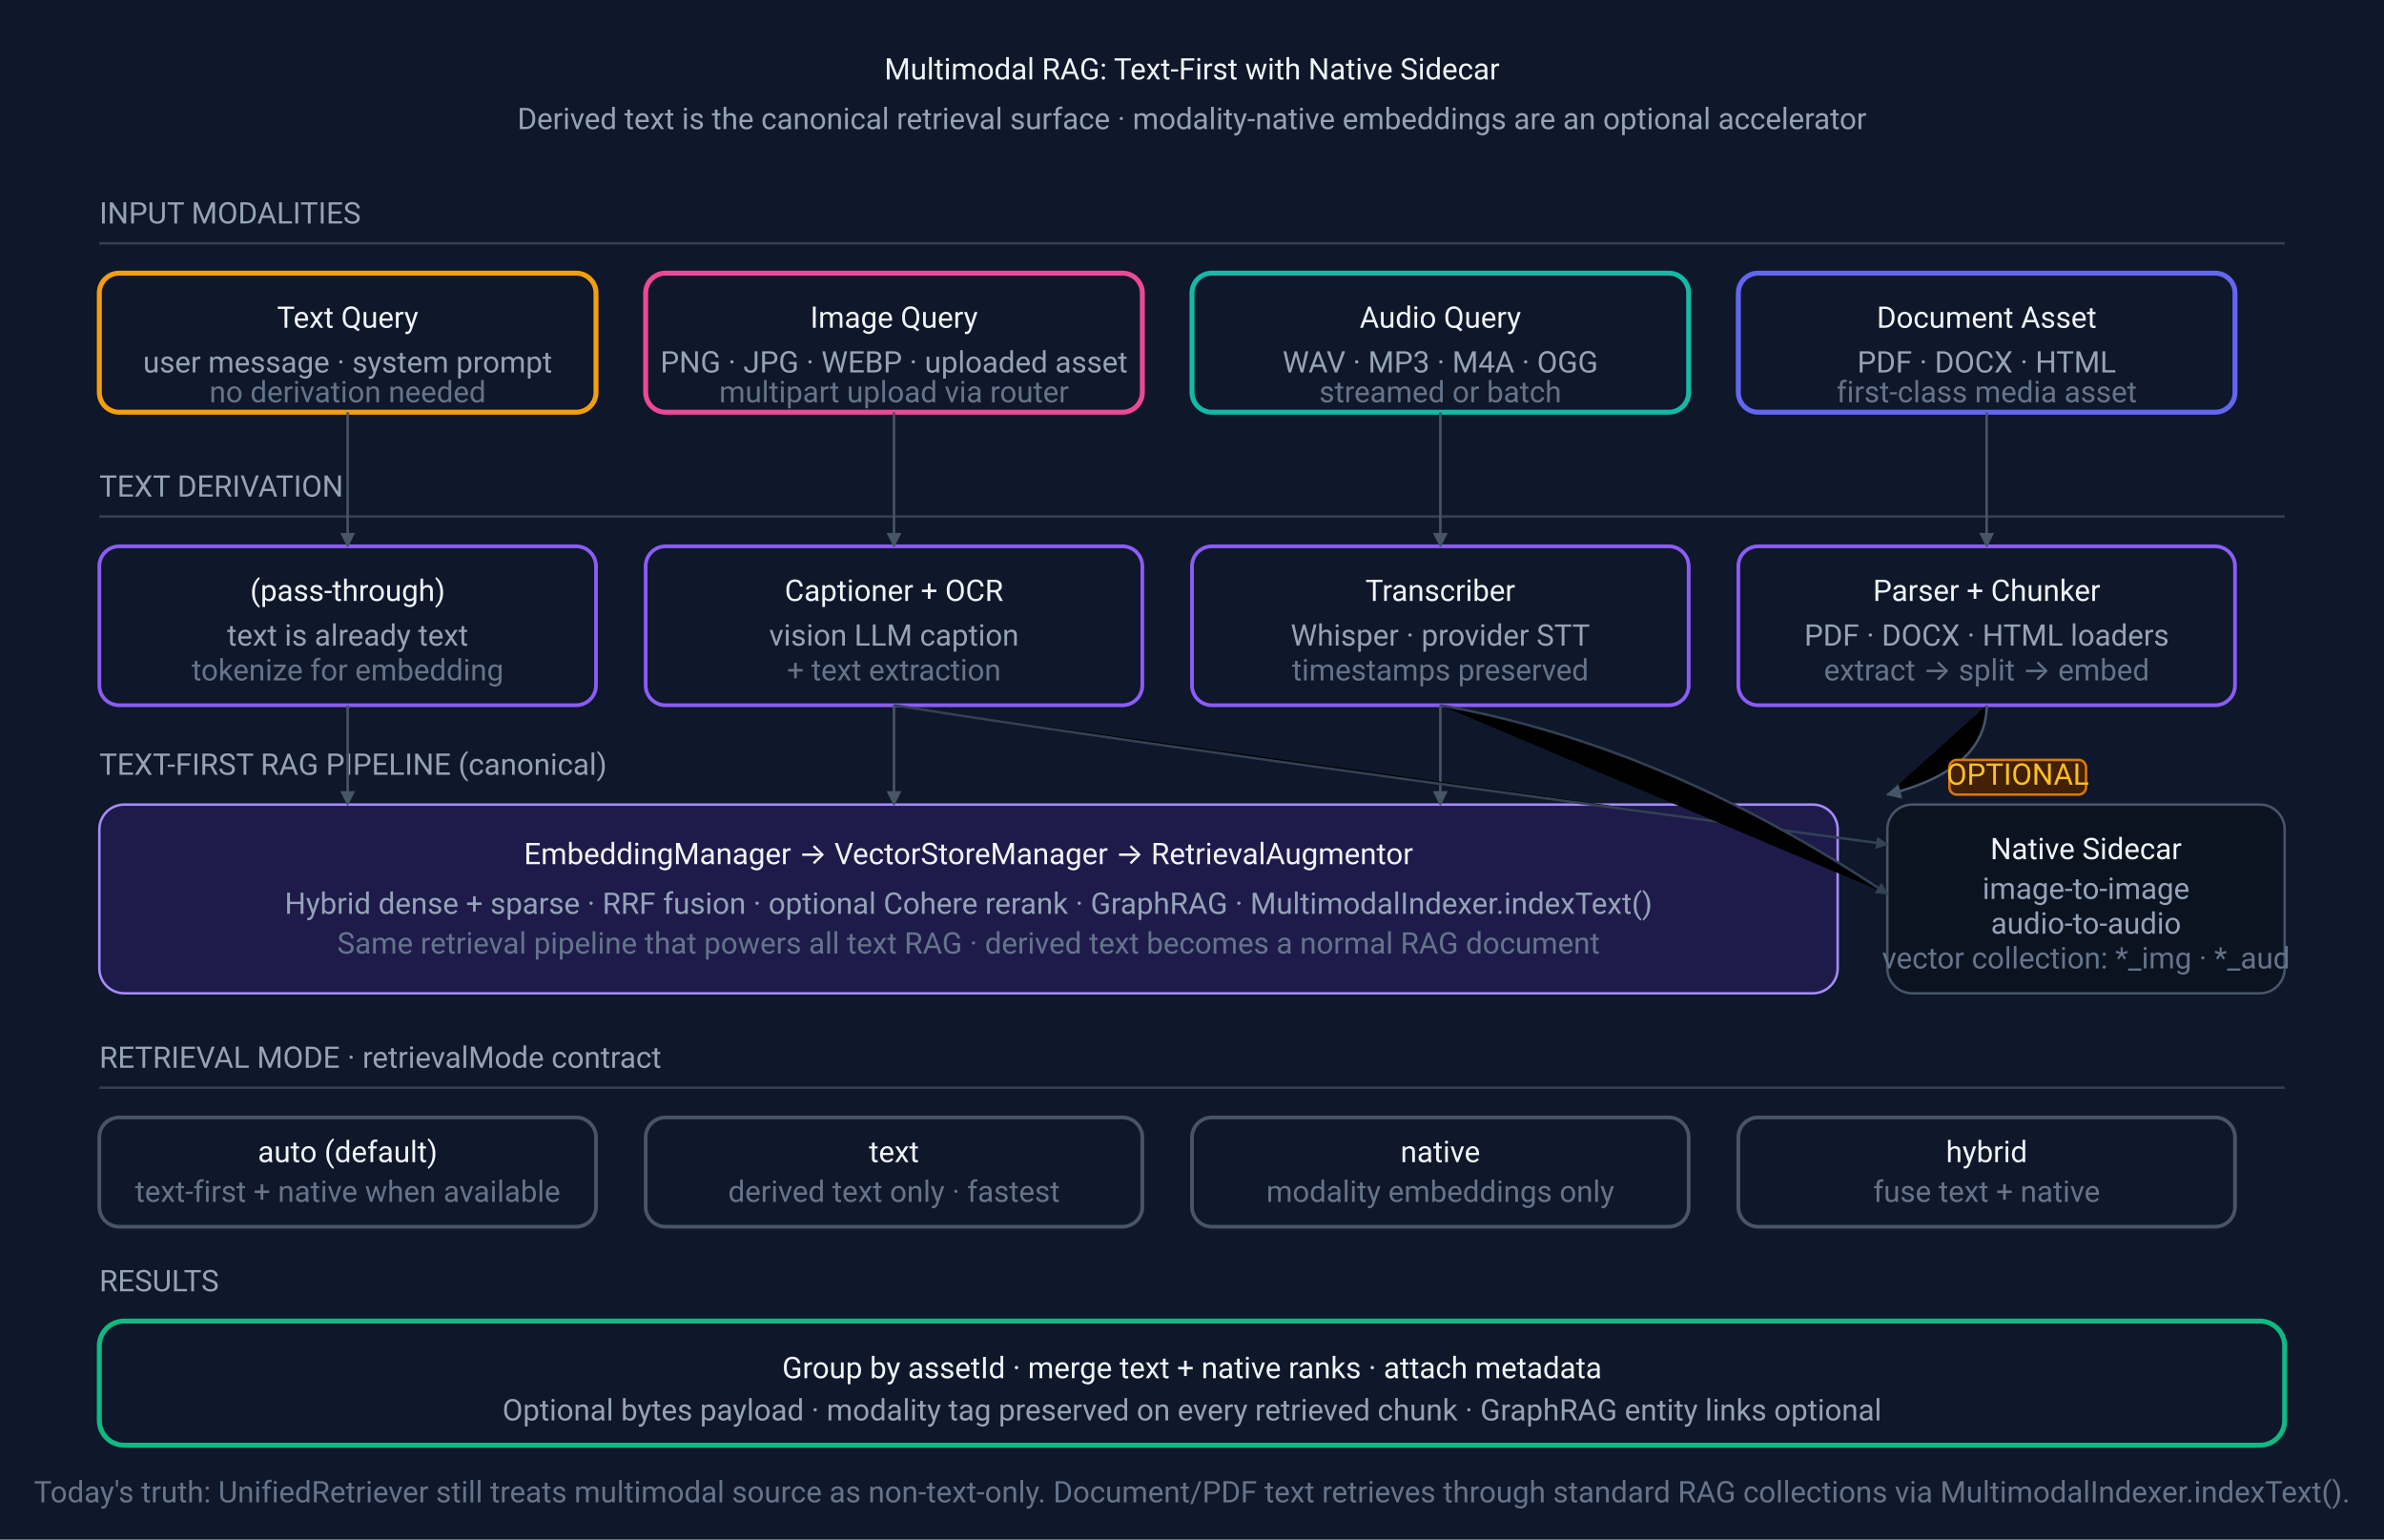
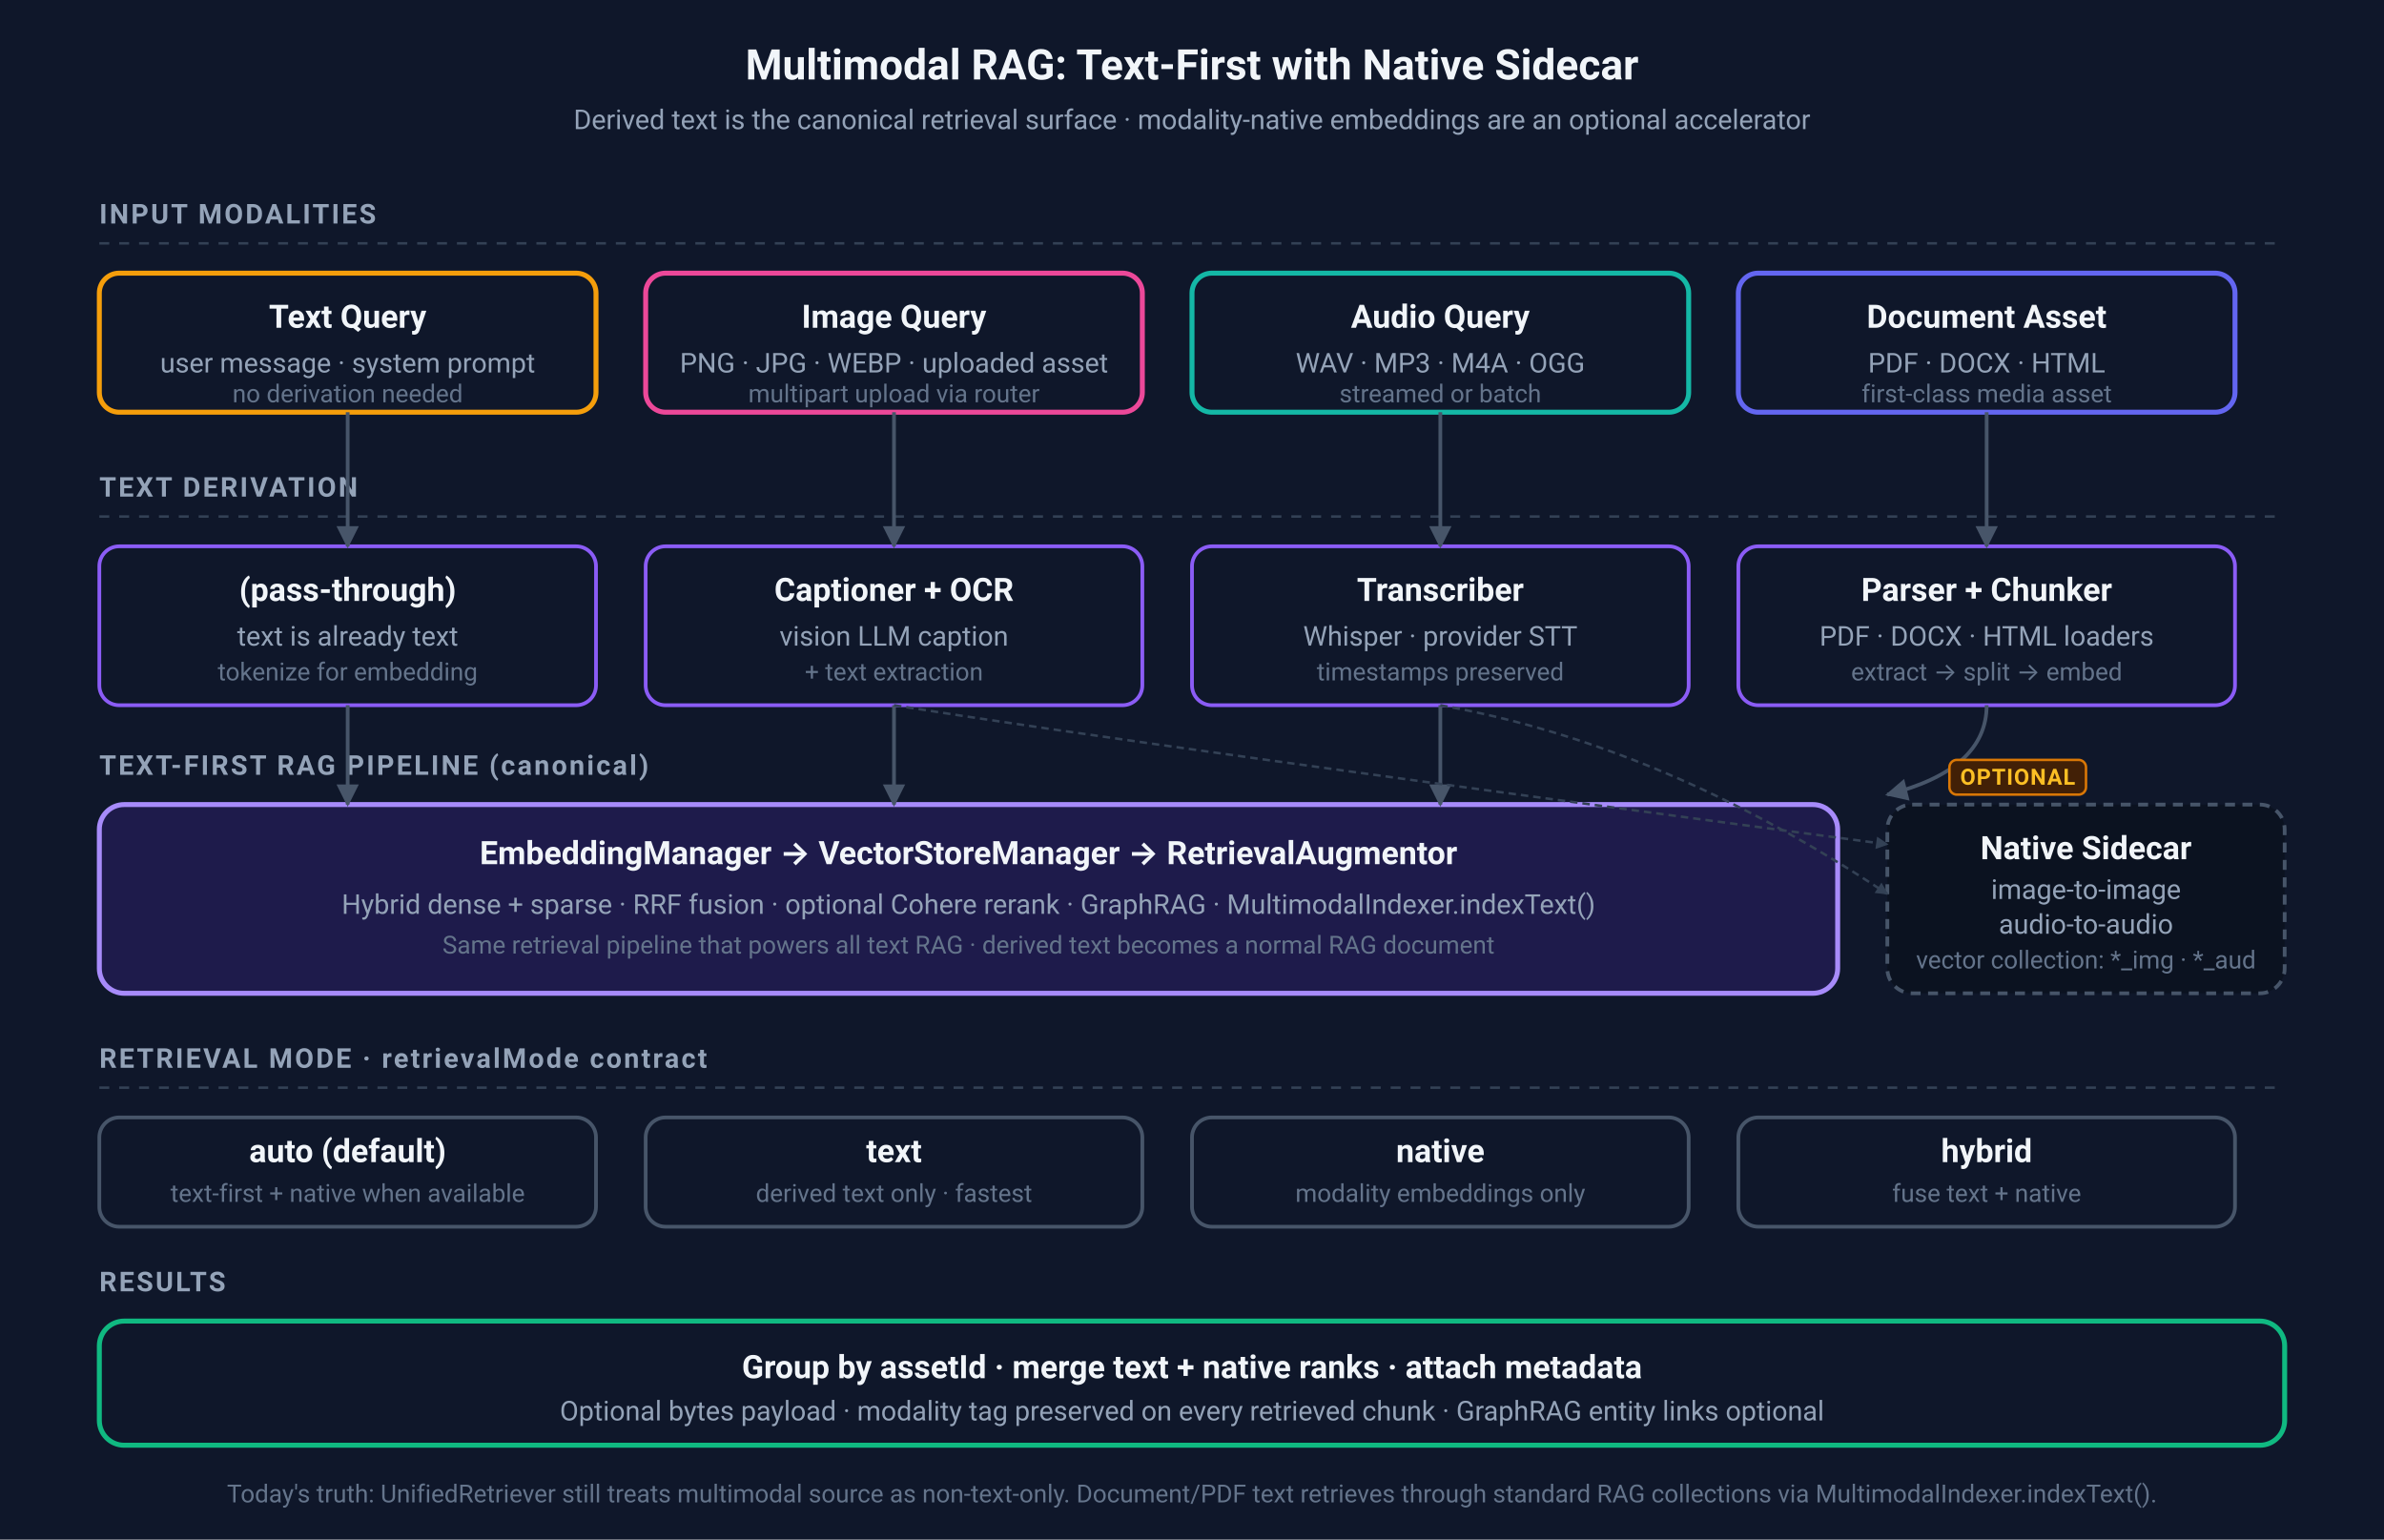
<svg xmlns="http://www.w3.org/2000/svg" viewBox="0 0 960 620" role="img" aria-labelledby="mm-rag-title mm-rag-desc" font-family="ui-sans-serif, system-ui, -apple-system, Segoe UI, Roboto, sans-serif">
  <defs>
    <style>
      .bg { fill: #0f172a; }
-       .text { fill: #e2e8f0; }
-       .title { fill: #f1f5f9; }
-       .heading { fill: #f1f5f9; }
-       .small { fill: #94a3b8; }
-       .micro { fill: #64748b; }
-       .lane-label { fill: #94a3b8; }
-       .lane-track { stroke: #334155; }
+       .text { fill: #e2e8f0; font-size: 12px; }
+       .title { fill: #f1f5f9; font-size: 17px; font-weight: 700; }
+       .heading { fill: #f1f5f9; font-size: 13px; font-weight: 700; }
+       .small { fill: #94a3b8; font-size: 11px; }
+       .micro { fill: #64748b; font-size: 10px; }
+       .lane-label { fill: #94a3b8; font-size: 11px; font-weight: 700; letter-spacing: 0.08em; }
+       .lane-track { fill: none; stroke: #334155; stroke-width: 1; stroke-dasharray: 4 4; }
      .input-text { fill: #ffffff; stroke: #f59e0b; stroke-width: 2; }
      .input-img { fill: #ffffff; stroke: #ec4899; stroke-width: 2; }
      .input-aud { fill: #ffffff; stroke: #14b8a6; stroke-width: 2; }
      .input-doc { fill: #ffffff; stroke: #6366f1; stroke-width: 2; }
      .deriver { fill: #ffffff; stroke: #8b5cf6; stroke-width: 1.5; }
-       .rag-pipeline { fill: #1e1b4b; stroke: #a78bfa; }
-       .native-side { fill: #0b1220; stroke: #475569; }
+       .rag-pipeline { fill: #1e1b4b; stroke: #a78bfa; stroke-width: 2; }
+       .native-side { fill: #0b1220; stroke: #475569; stroke-width: 1.5; stroke-dasharray: 4 3; }
      .group-box { fill: #ffffff; stroke: #10b981; stroke-width: 2; }
      .mode-toggle { fill: #ffffff; stroke: #475569; stroke-width: 1.5; }
-       .arrow-line { stroke: #475569; }
-       .arrow-thin { stroke: #334155; }
+       .arrow-line { stroke: #475569; stroke-width: 1.5; fill: none; }
+       .arrow-thin { stroke: #334155; stroke-width: 1; fill: none; stroke-dasharray: 3 2; }
      .arrow-head { fill: #475569; }
      .arrow-head-thin { fill: #334155; }
-       .opt-tag { fill: #422006; stroke: #d97706; }
-       .opt-tag-text { fill: #fbbf24; }
-                 .input-text, .input-img, .input-aud, .input-doc, .deriver, .group-box, .mode-toggle { fill: #0f172a; }
+       .opt-tag { fill: #422006; stroke: #d97706; stroke-width: 1; }
+       .opt-tag-text { fill: #fbbf24; font-size: 9px; font-weight: 700; letter-spacing: 0.04em; }
+       .input-text, .input-img, .input-aud, .input-doc, .deriver, .group-box, .mode-toggle { fill: #0f172a; }
    </style>
    <marker id="mm-arrow" viewBox="0 0 10 10" refX="9" refY="5" markerWidth="6" markerHeight="6" orient="auto-start-reverse">
      <path d="M 0 0 L 10 5 L 0 10 z" class="arrow-head" />
    </marker>
    <marker id="mm-arrow-thin" viewBox="0 0 10 10" refX="9" refY="5" markerWidth="5" markerHeight="5" orient="auto-start-reverse">
      <path d="M 0 0 L 10 5 L 0 10 z" class="arrow-head-thin" />
    </marker>
  </defs>
  <rect class="bg" x="0" y="0" width="960" height="620" />
  <text x="480" y="32" class="title" text-anchor="middle">Multimodal RAG: Text-First with Native Sidecar</text>
  <text x="480" y="52" class="small" text-anchor="middle">Derived text is the canonical retrieval surface · modality-native embeddings are an optional accelerator</text>
  <text x="40" y="90" class="lane-label">INPUT MODALITIES</text>
  <line x1="40" y1="98" x2="920" y2="98" class="lane-track" />
  <rect x="40" y="110" width="200" height="56" rx="8" class="input-text" />
  <text x="140" y="132" class="heading" text-anchor="middle">Text Query</text>
  <text x="140" y="150" class="small" text-anchor="middle">user message · system prompt</text>
  <text x="140" y="162" class="micro" text-anchor="middle">no derivation needed</text>
  <rect x="260" y="110" width="200" height="56" rx="8" class="input-img" />
  <text x="360" y="132" class="heading" text-anchor="middle">Image Query</text>
  <text x="360" y="150" class="small" text-anchor="middle">PNG · JPG · WEBP · uploaded asset</text>
  <text x="360" y="162" class="micro" text-anchor="middle">multipart upload via router</text>
  <rect x="480" y="110" width="200" height="56" rx="8" class="input-aud" />
  <text x="580" y="132" class="heading" text-anchor="middle">Audio Query</text>
  <text x="580" y="150" class="small" text-anchor="middle">WAV · MP3 · M4A · OGG</text>
  <text x="580" y="162" class="micro" text-anchor="middle">streamed or batch</text>
  <rect x="700" y="110" width="200" height="56" rx="8" class="input-doc" />
  <text x="800" y="132" class="heading" text-anchor="middle">Document Asset</text>
  <text x="800" y="150" class="small" text-anchor="middle">PDF · DOCX · HTML</text>
  <text x="800" y="162" class="micro" text-anchor="middle">first-class media asset</text>
  <text x="40" y="200" class="lane-label">TEXT DERIVATION</text>
  <line x1="40" y1="208" x2="920" y2="208" class="lane-track" />
  <rect x="40" y="220" width="200" height="64" rx="8" class="deriver" />
  <text x="140" y="242" class="heading" text-anchor="middle">(pass-through)</text>
  <text x="140" y="260" class="small" text-anchor="middle">text is already text</text>
  <text x="140" y="274" class="micro" text-anchor="middle">tokenize for embedding</text>
  <rect x="260" y="220" width="200" height="64" rx="8" class="deriver" />
  <text x="360" y="242" class="heading" text-anchor="middle">Captioner + OCR</text>
  <text x="360" y="260" class="small" text-anchor="middle">vision LLM caption</text>
  <text x="360" y="274" class="micro" text-anchor="middle">+ text extraction</text>
  <rect x="480" y="220" width="200" height="64" rx="8" class="deriver" />
  <text x="580" y="242" class="heading" text-anchor="middle">Transcriber</text>
  <text x="580" y="260" class="small" text-anchor="middle">Whisper · provider STT</text>
  <text x="580" y="274" class="micro" text-anchor="middle">timestamps preserved</text>
  <rect x="700" y="220" width="200" height="64" rx="8" class="deriver" />
  <text x="800" y="242" class="heading" text-anchor="middle">Parser + Chunker</text>
  <text x="800" y="260" class="small" text-anchor="middle">PDF · DOCX · HTML loaders</text>
  <text x="800" y="274" class="micro" text-anchor="middle">extract → split → embed</text>
  <path class="arrow-line" d="M 140,166 L 140,220" marker-end="url(#mm-arrow)" />
  <path class="arrow-line" d="M 360,166 L 360,220" marker-end="url(#mm-arrow)" />
  <path class="arrow-line" d="M 580,166 L 580,220" marker-end="url(#mm-arrow)" />
  <path class="arrow-line" d="M 800,166 L 800,220" marker-end="url(#mm-arrow)" />
  <text x="40" y="312" class="lane-label">TEXT-FIRST RAG PIPELINE (canonical)</text>
  <rect x="40" y="324" width="700" height="76" rx="10" class="rag-pipeline" />
  <text x="390" y="348" class="heading" text-anchor="middle">EmbeddingManager → VectorStoreManager → RetrievalAugmentor</text>
  <text x="390" y="368" class="small" text-anchor="middle">Hybrid dense + sparse · RRF fusion · optional Cohere rerank · GraphRAG · MultimodalIndexer.indexText()</text>
  <text x="390" y="384" class="micro" text-anchor="middle">Same retrieval pipeline that powers all text RAG · derived text becomes a normal RAG document</text>
  <path class="arrow-line" d="M 140,284 L 140,324" marker-end="url(#mm-arrow)" />
  <path class="arrow-line" d="M 360,284 L 360,324" marker-end="url(#mm-arrow)" />
  <path class="arrow-line" d="M 580,284 L 580,324" marker-end="url(#mm-arrow)" />
  <path class="arrow-line" d="M 800,284 Q 800,310 760,320" marker-end="url(#mm-arrow)" />
  <rect x="760" y="324" width="160" height="76" rx="10" class="native-side" />
  <text x="840" y="346" class="heading" text-anchor="middle">Native Sidecar</text>
  <text x="840" y="362" class="small" text-anchor="middle">image-to-image</text>
  <text x="840" y="376" class="small" text-anchor="middle">audio-to-audio</text>
  <text x="840" y="390" class="micro" text-anchor="middle">vector collection: *_img · *_aud</text>
  <rect x="785" y="306" width="55" height="14" rx="3" class="opt-tag" />
  <text x="812.5" y="316" class="opt-tag-text" text-anchor="middle">OPTIONAL</text>
  <path class="arrow-thin" d="M 360,284 Q 460,300 760,340" marker-end="url(#mm-arrow-thin)" />
  <path class="arrow-thin" d="M 580,284 Q 670,300 760,360" marker-end="url(#mm-arrow-thin)" />
  <text x="40" y="430" class="lane-label">RETRIEVAL MODE · retrievalMode contract</text>
  <line x1="40" y1="438" x2="920" y2="438" class="lane-track" />
  <rect x="40" y="450" width="200" height="44" rx="8" class="mode-toggle" />
  <text x="140" y="468" class="heading" text-anchor="middle">auto (default)</text>
  <text x="140" y="484" class="micro" text-anchor="middle">text-first + native when available</text>
  <rect x="260" y="450" width="200" height="44" rx="8" class="mode-toggle" />
  <text x="360" y="468" class="heading" text-anchor="middle">text</text>
  <text x="360" y="484" class="micro" text-anchor="middle">derived text only · fastest</text>
  <rect x="480" y="450" width="200" height="44" rx="8" class="mode-toggle" />
  <text x="580" y="468" class="heading" text-anchor="middle">native</text>
  <text x="580" y="484" class="micro" text-anchor="middle">modality embeddings only</text>
  <rect x="700" y="450" width="200" height="44" rx="8" class="mode-toggle" />
  <text x="800" y="468" class="heading" text-anchor="middle">hybrid</text>
  <text x="800" y="484" class="micro" text-anchor="middle">fuse text + native</text>
  <text x="40" y="520" class="lane-label">RESULTS</text>
  <rect x="40" y="532" width="880" height="50" rx="10" class="group-box" />
  <text x="480" y="555" class="heading" text-anchor="middle">Group by assetId · merge text + native ranks · attach metadata</text>
  <text x="480" y="572" class="small" text-anchor="middle">Optional bytes payload · modality tag preserved on every retrieved chunk · GraphRAG entity links optional</text>
  <text x="480" y="605" class="micro" text-anchor="middle">Today's truth: UnifiedRetriever still treats multimodal source as non-text-only. Document/PDF text retrieves through standard RAG collections via MultimodalIndexer.indexText().</text>
</svg>
